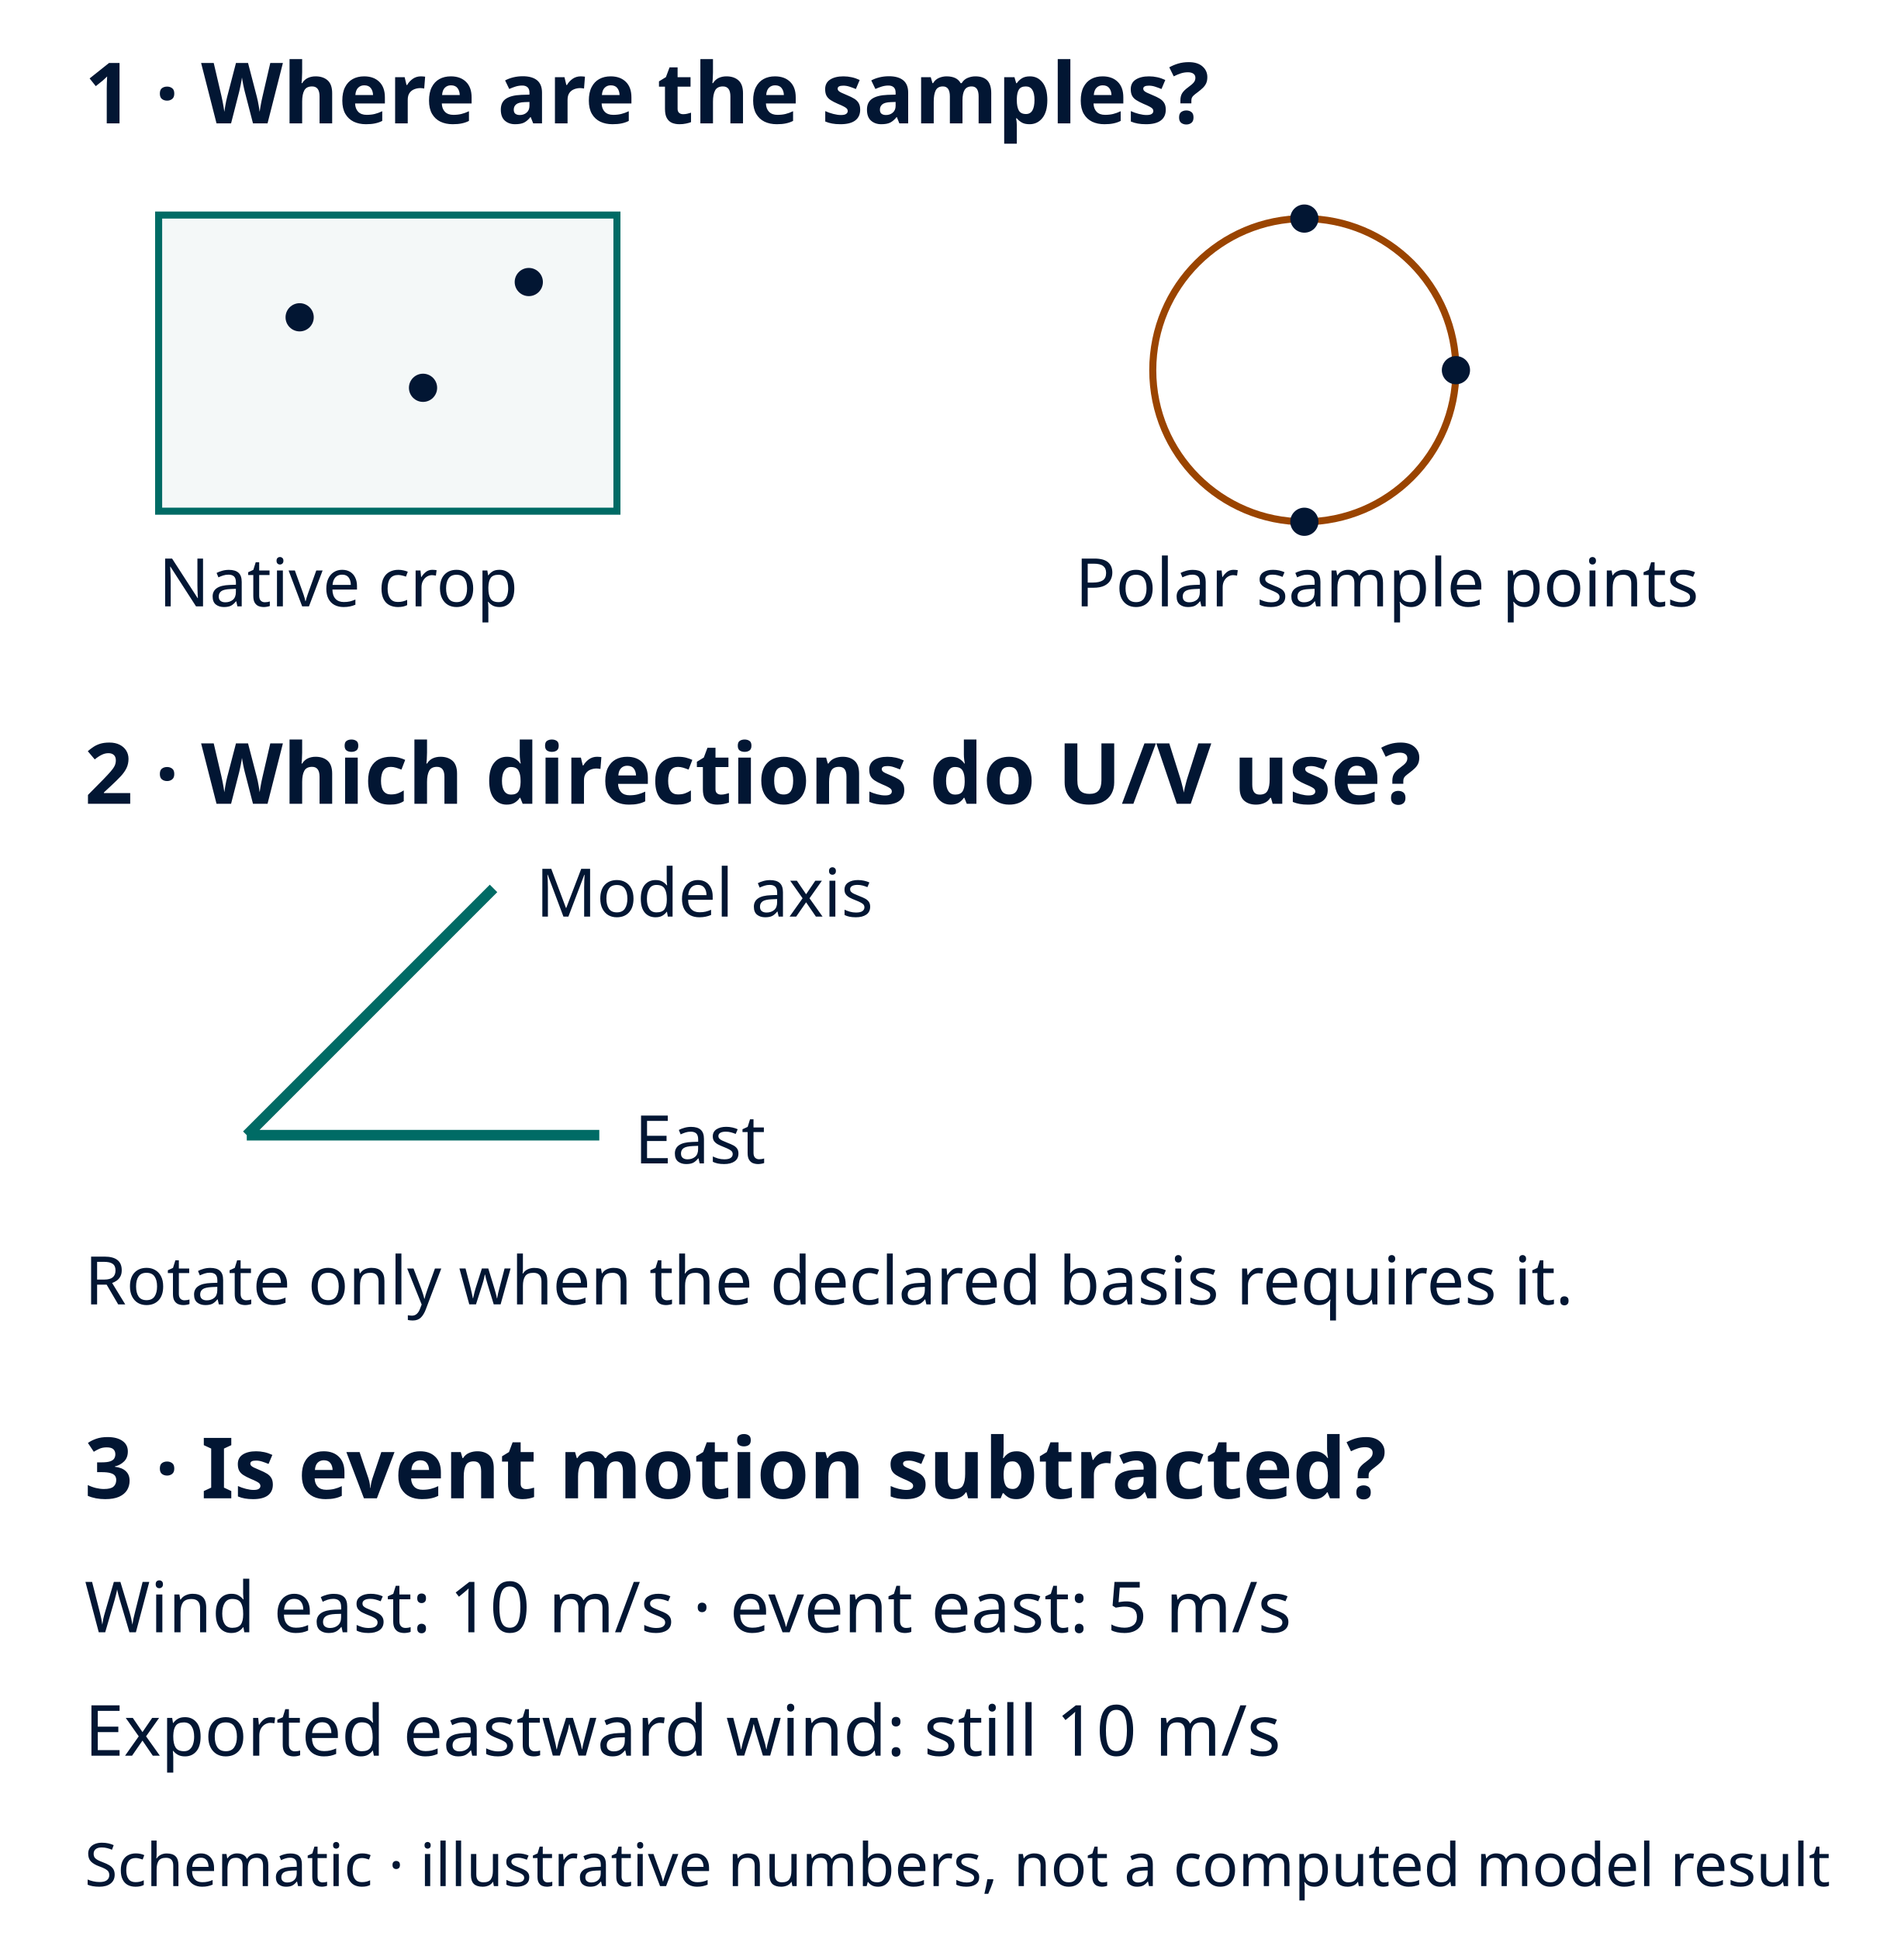
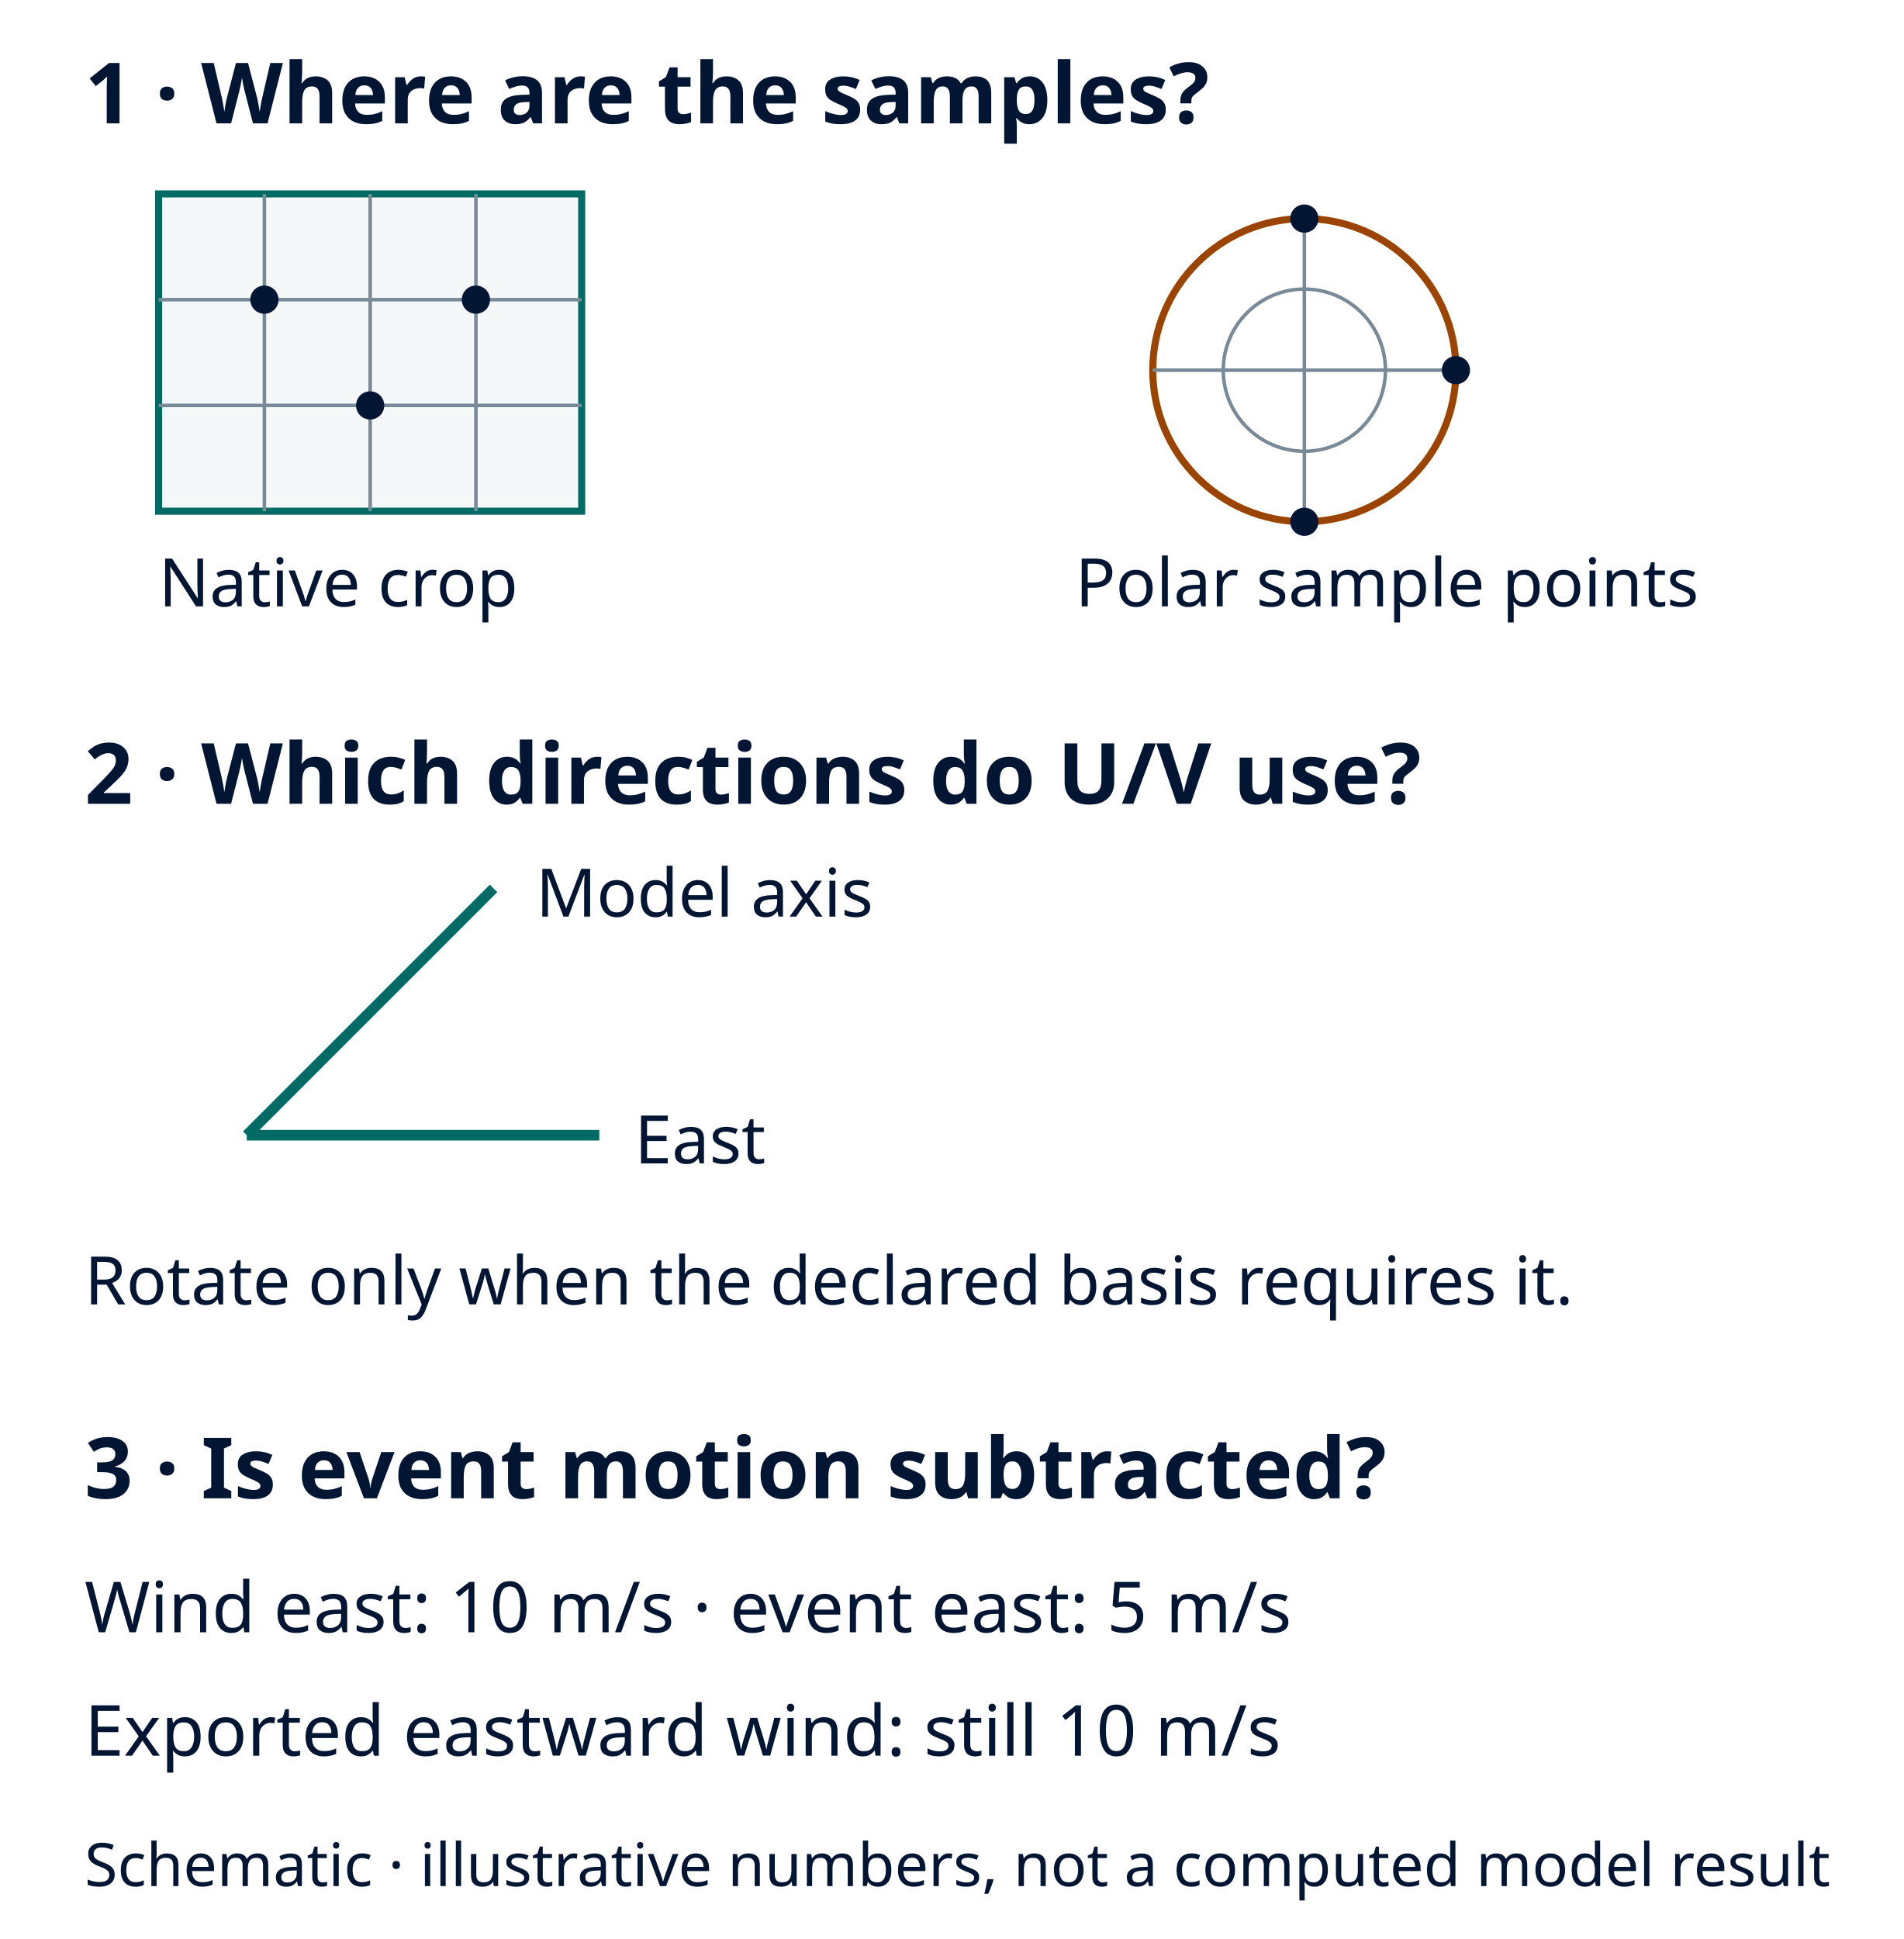
<svg xmlns="http://www.w3.org/2000/svg" width="540" height="550" viewBox="0 0 540 550" role="img" aria-labelledby="title desc">
  <g font-family="sans-serif" fill="#021633">
    <text x="24" y="35" font-size="24" font-weight="bold">1 · Where are the samples?</text>
-     <rect x="45" y="61" width="130" height="84" fill="#f4f8f8" stroke="#006b65" stroke-width="2" />
-     <circle cx="85" cy="90" r="4" />
-     <circle cx="120" cy="110" r="4" />
-     <circle cx="150" cy="80" r="4" />
+     <rect x="45" y="55" width="120" height="90" fill="#f4f8f8" stroke="#006b65" stroke-width="2" />
+     <path d="M45 85H165M45 115H165M75 55V145M105 55V145M135 55V145" fill="none" stroke="#788997" />
+     <circle cx="75" cy="85" r="4" />
+     <circle cx="105" cy="115" r="4" />
+     <circle cx="135" cy="85" r="4" />
    <circle cx="370" cy="105" r="43" fill="none" stroke="#9a4400" stroke-width="2" />
+     <circle cx="370" cy="105" r="23" fill="none" stroke="#788997" />
+     <path d="M370 62V148M327 105H413" stroke="#788997" />
    <circle cx="370" cy="62" r="4" />
    <circle cx="413" cy="105" r="4" />
    <circle cx="370" cy="148" r="4" />
    <text x="45" y="172" font-size="19">Native crop</text>
    <text x="305" y="172" font-size="19">Polar sample points</text>
    <text x="24" y="228" font-size="24" font-weight="bold">2 · Which directions do U/V use?</text>
    <path d="M70 322L140 252M70 322H170" fill="none" stroke="#006b65" stroke-width="3" />
    <text x="152" y="260" font-size="19">Model axis</text>
    <text x="180" y="330" font-size="19">East</text>
    <text x="24" y="370" font-size="19">Rotate only when the declared basis requires it.</text>
    <text x="24" y="425" font-size="24" font-weight="bold">3 · Is event motion subtracted?</text>
    <text x="24" y="463" font-size="20">Wind east: 10 m/s · event east: 5 m/s</text>
    <text x="24" y="498" font-size="20">Exported eastward wind: still 10 m/s</text>
    <text x="24" y="535" font-size="17">Schematic · illustrative numbers, not a computed model result</text>
  </g>
</svg>
